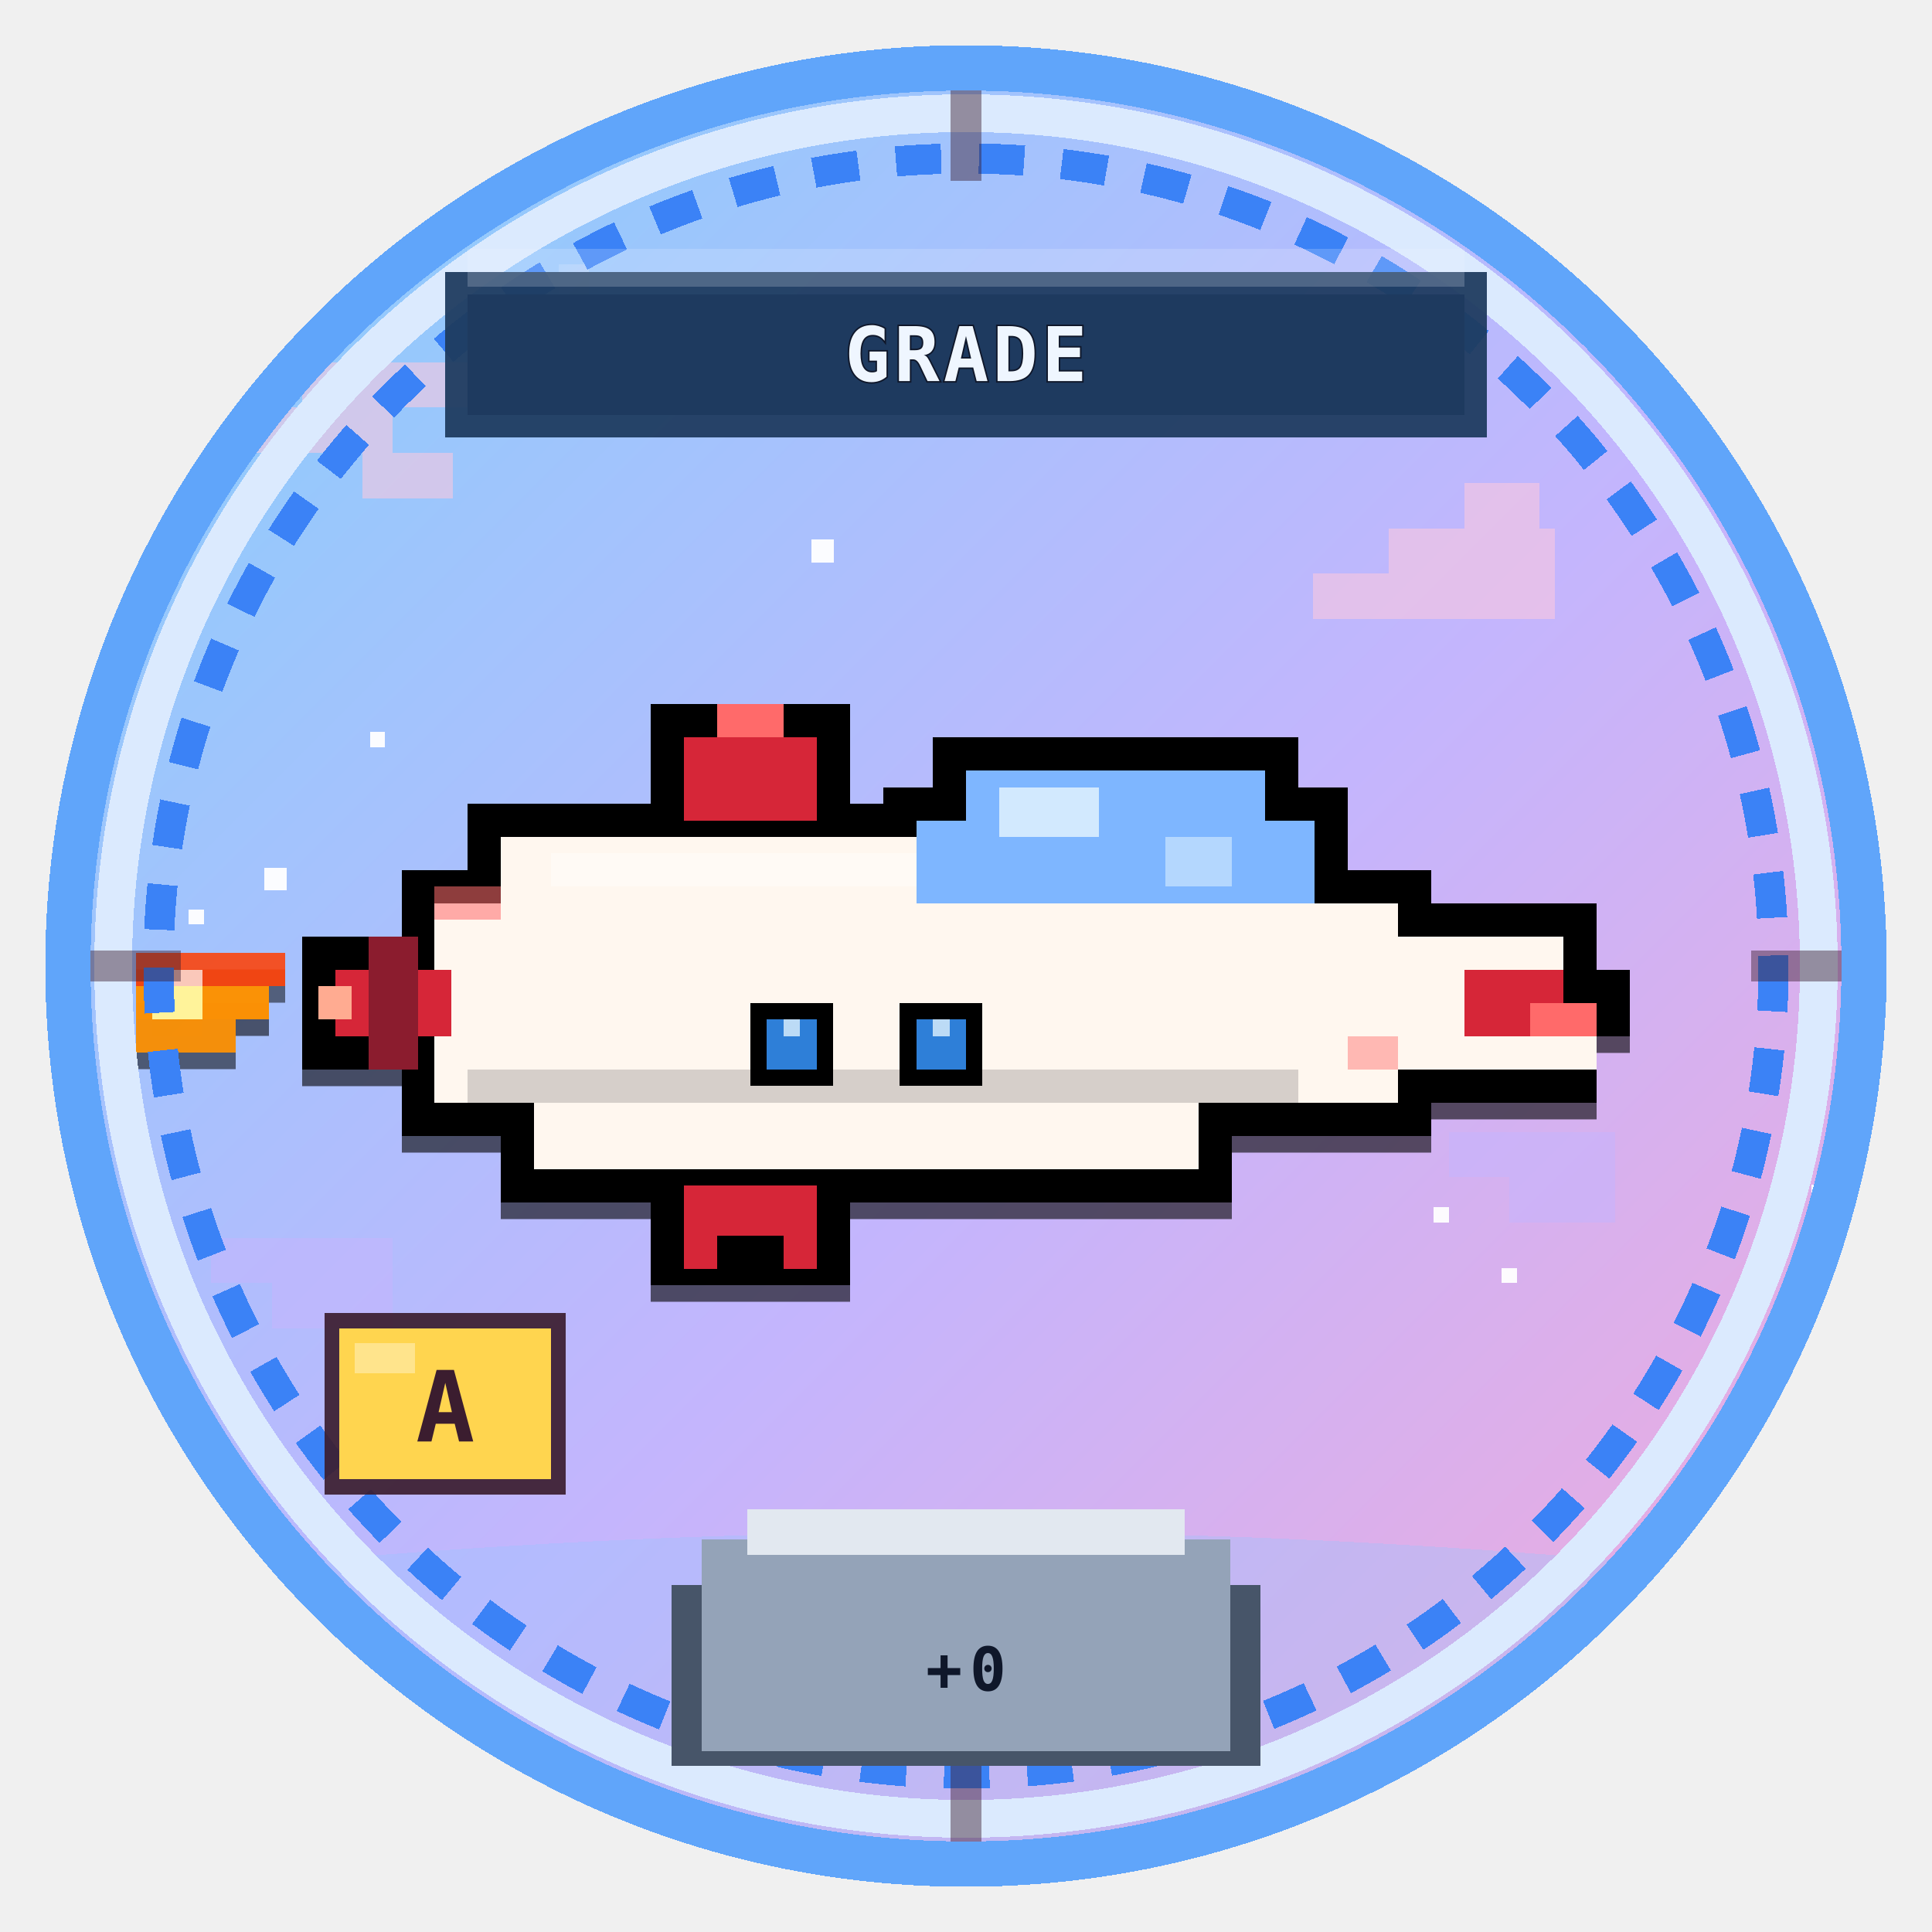
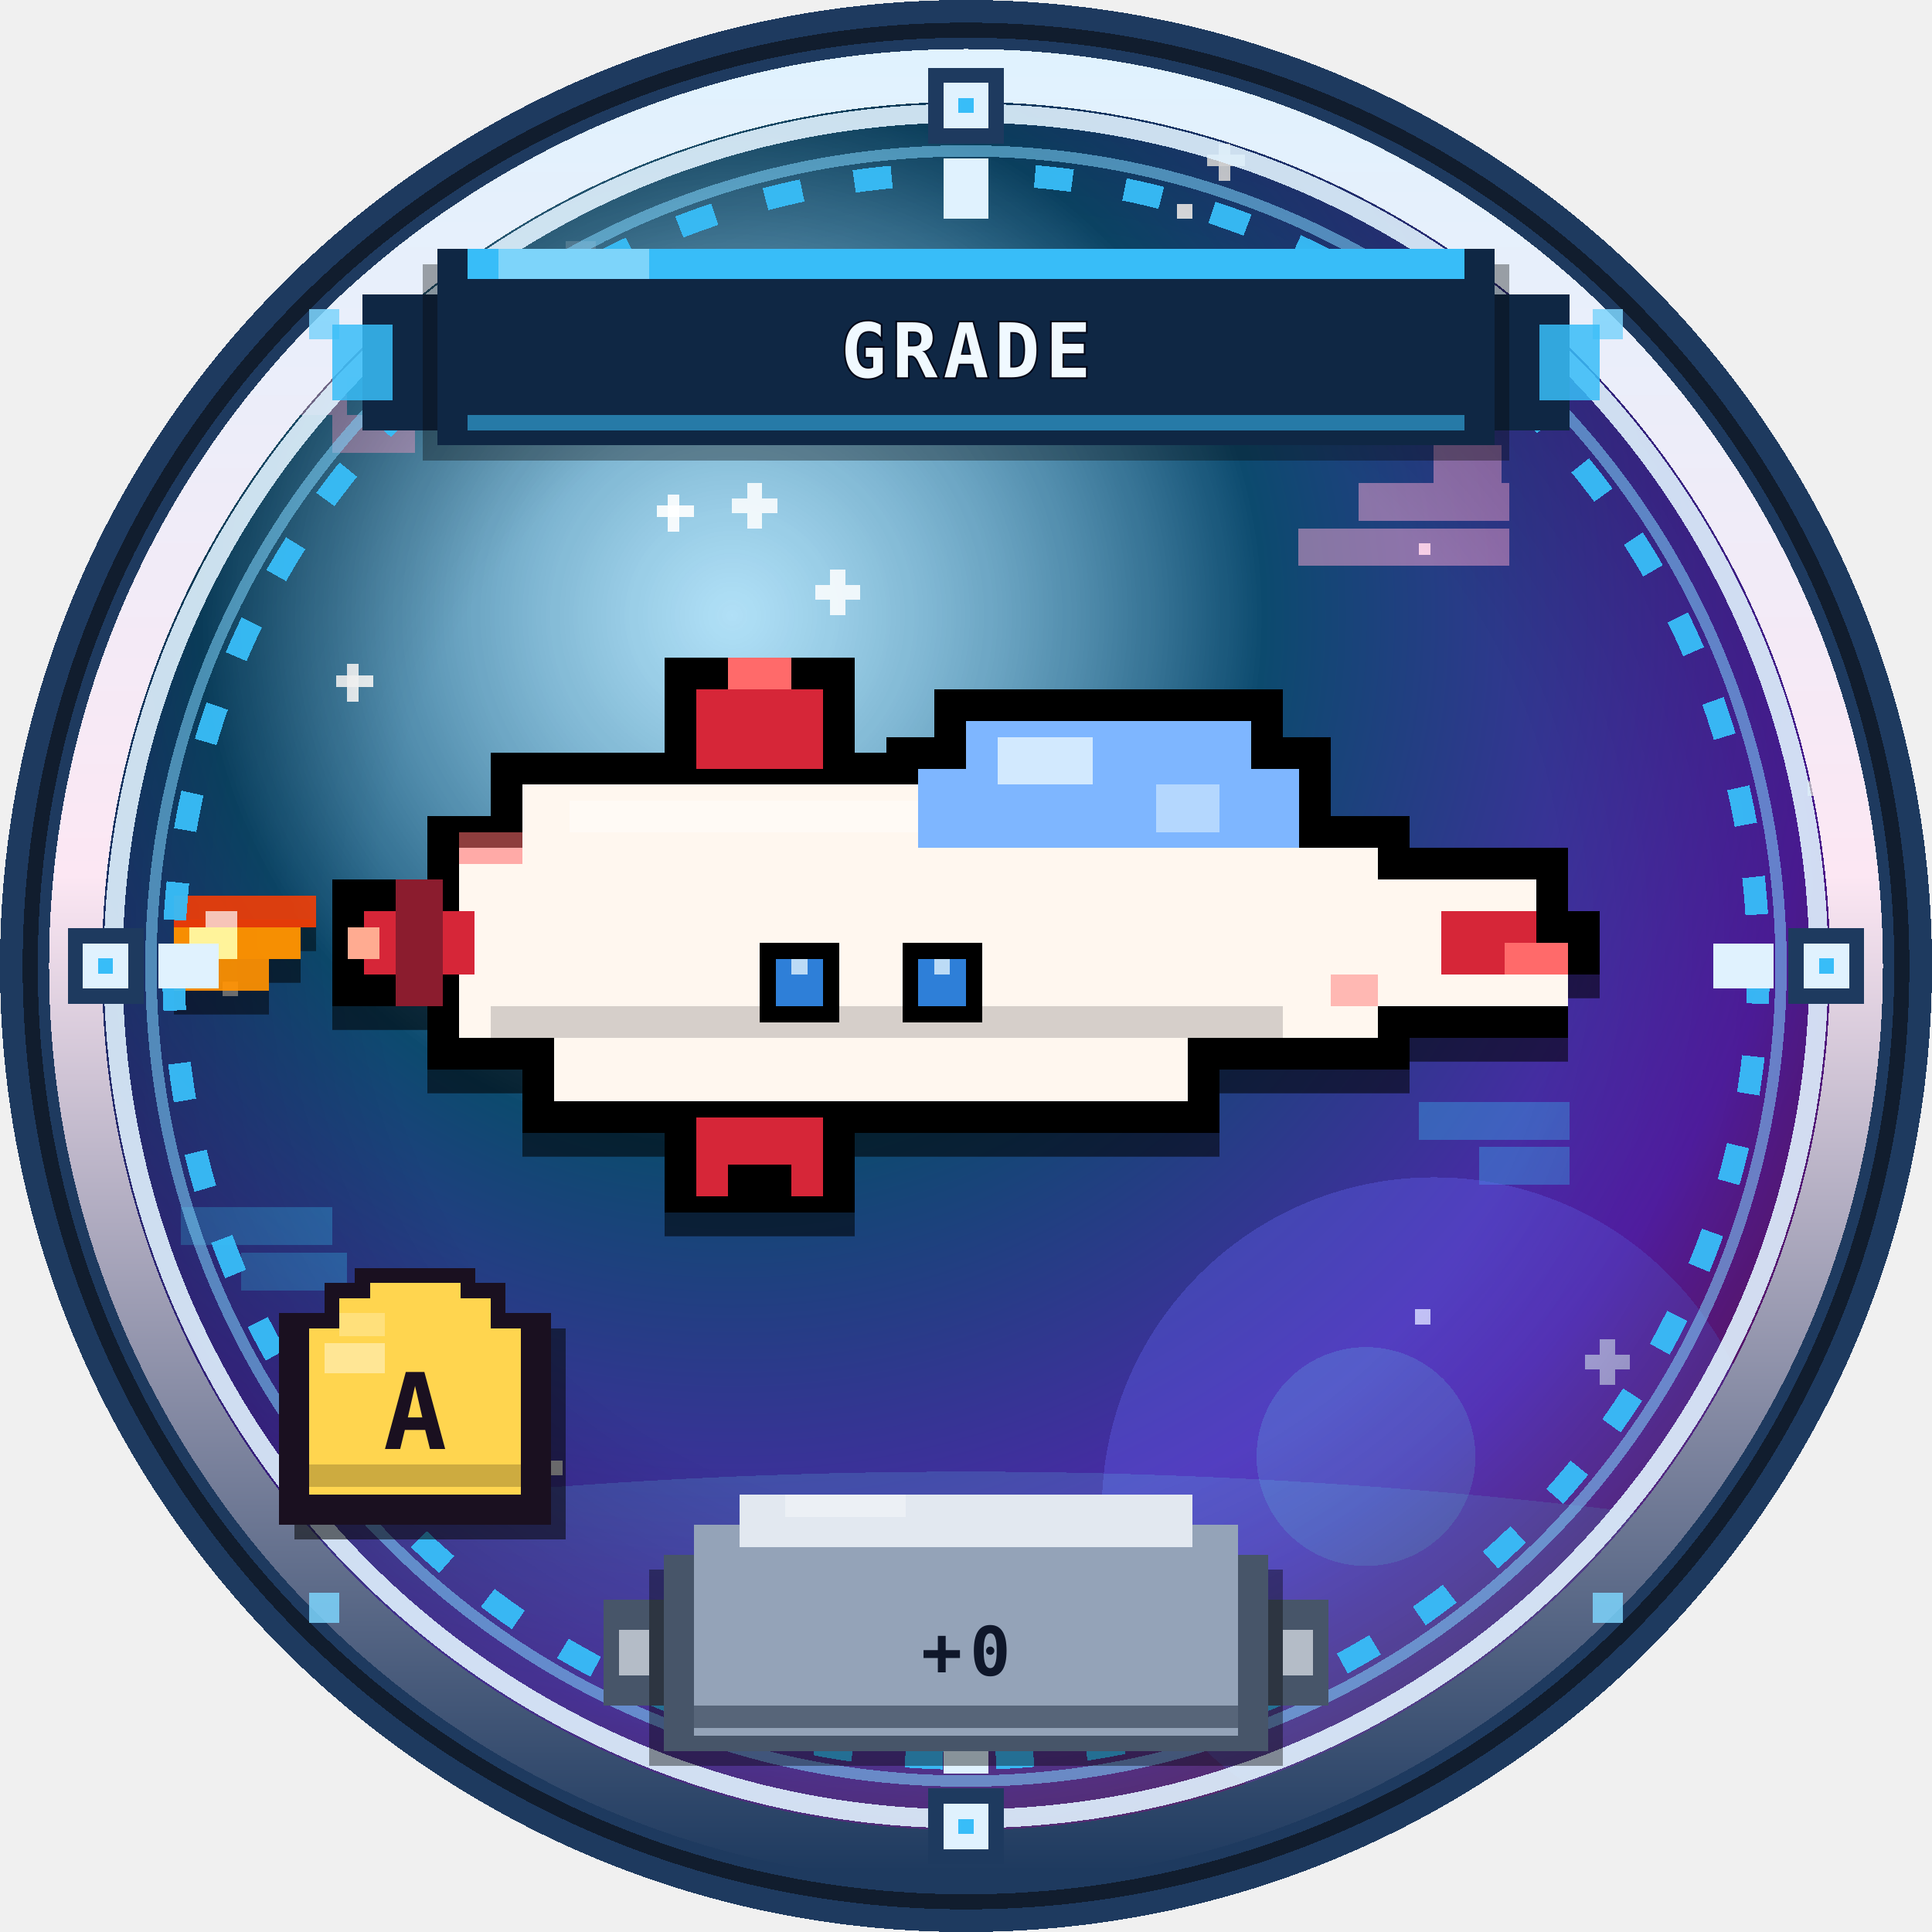
<svg xmlns="http://www.w3.org/2000/svg" viewBox="0 0 512 512" class="w-full h-full" shape-rendering="crispEdges">
  <defs>
-     <linearGradient id="bg_badge_65" x1="0%" y1="0%" x2="100%" y2="100%">
-       <stop offset="0%" stop-color="#7dd3fc" />
-       <stop offset="55%" stop-color="#c4b5fd" />
-       <stop offset="100%" stop-color="#f9a8d4" />
-     </linearGradient>
+     <radialGradient id="bg_badge_65" cx="38%" cy="32%" r="78%">
+       <stop offset="0%" stop-color="#7dd3fc" stop-opacity="0.55" />
+       <stop offset="35%" stop-color="#0c4a6e" />
+       <stop offset="72%" stop-color="#5b21b6" />
+       <stop offset="100%" stop-color="#9d174d" />
+     </radialGradient>
    <linearGradient id="hull_badge_65" x1="0%" y1="0%" x2="100%" y2="0%">
      <stop offset="0%" stop-color="#e0e0e0" />
      <stop offset="50%" stop-color="#ffffff" />
      <stop offset="100%" stop-color="#d0d0d0" />
    </linearGradient>
    <linearGradient id="frame_badge_65" x1="0%" y1="0%" x2="100%" y2="100%">
      <stop offset="0%" stop-color="#e0f2fe" />
      <stop offset="50%" stop-color="#fce7f3" />
      <stop offset="100%" stop-color="#fef9c3" />
    </linearGradient>
+     <linearGradient id="rim_badge_65" x1="0%" y1="0%" x2="0%" y2="100%">
+       <stop offset="0%" stop-color="#e0f2fe" />
+       <stop offset="45%" stop-color="#fce7f3" />
+       <stop offset="100%" stop-color="#1e3a5f" />
+     </linearGradient>
+     <radialGradient id="vignette_badge_65" cx="50%" cy="48%" r="55%">
+       <stop offset="55%" stop-color="#000000" stop-opacity="0" />
+       <stop offset="100%" stop-color="#000000" stop-opacity="0.42" />
+     </radialGradient>
    <filter id="shadow_badge_65" x="-50%" y="-50%" width="200%" height="200%">
-       <feDropShadow dx="0" dy="4" stdDeviation="0" flood-color="#000" flood-opacity="0.6" />
+       <feDropShadow dx="0" dy="6" stdDeviation="0" flood-color="#000" flood-opacity="0.55" />
    </filter>
    <filter id="glow_badge_65">
-       <feGaussianBlur stdDeviation="1" result="blur" />
+       <feGaussianBlur stdDeviation="1.2" result="blur" />
      <feComposite in="SourceGraphic" in2="blur" operator="over" />
    </filter>
    <filter id="text_glow_badge_65" x="-50%" y="-50%" width="200%" height="200%">
      <feGaussianBlur stdDeviation="2" result="blur" />
      <feMerge>
        <feMergeNode in="blur" />
        <feMergeNode in="SourceGraphic" />
      </feMerge>
    </filter>
    <clipPath id="clip_badge_65">
-       <circle cx="256" cy="256" r="240" />
+       <circle cx="256" cy="256" r="236" />
    </clipPath>
  </defs>
  <g clip-path="url(#clip_badge_65)">
    <rect width="512" height="512" fill="url(#bg_badge_65)" />
-     <g fill="#ffffff" fill-opacity="0.95" shape-rendering="crispEdges">
-       <rect x="215" y="143" width="6" height="6" />
-       <rect x="229" y="230" width="4" height="4" />
-       <rect x="178" y="270" width="6" height="6" />
-       <rect x="50" y="241" width="4" height="4" />
-       <rect x="330" y="264" width="4" height="4" />
-       <rect x="70" y="230" width="6" height="6" />
-       <rect x="398" y="336" width="4" height="4" />
-       <rect x="184" y="247" width="4" height="4" />
-       <rect x="126" y="371" width="4" height="4" />
-       <rect x="207" y="211" width="4" height="4" />
-       <rect x="380" y="320" width="4" height="4" />
-       <rect x="480" y="314" width="4" height="4" />
-       <rect x="98" y="194" width="4" height="4" />
-       <rect x="437" y="43" width="6" height="6" />
+     <g fill="#ffffff" shape-rendering="crispEdges">
+       <rect x="220" y="151" width="4" height="4" fill-opacity="0.85" />
+       <rect x="216" y="155" width="12" height="4" fill-opacity="0.85" />
+       <rect x="220" y="159" width="4" height="4" fill-opacity="0.85" />
+       <rect x="230" y="250" width="10" height="3" fill-opacity="0.9" />
+       <rect x="233" y="247" width="3" height="10" fill-opacity="0.9" />
+       <rect x="185" y="291" width="4" height="4" fill-opacity="0.85" />
+       <rect x="181" y="295" width="12" height="4" fill-opacity="0.85" />
+       <rect x="185" y="299" width="4" height="4" fill-opacity="0.85" />
+       <rect x="59" y="260" width="4" height="4" fill-opacity="0.95" />
+       <rect x="312" y="54" width="4" height="4" fill-opacity="0.95" />
+       <rect x="424" y="355" width="4" height="4" fill-opacity="0.85" />
+       <rect x="420" y="359" width="12" height="4" fill-opacity="0.85" />
+       <rect x="424" y="363" width="4" height="4" fill-opacity="0.85" />
+       <rect x="89" y="179" width="10" height="3" fill-opacity="0.9" />
+       <rect x="92" y="176" width="3" height="10" fill-opacity="0.9" />
+       <rect x="198" y="128" width="4" height="4" fill-opacity="0.85" />
+       <rect x="194" y="132" width="12" height="4" fill-opacity="0.85" />
+       <rect x="198" y="136" width="4" height="4" fill-opacity="0.85" />
+       <rect x="318" y="195" width="4" height="4" fill-opacity="0.95" />
+       <rect x="375" y="347" width="4" height="4" fill-opacity="0.95" />
+       <rect x="376" y="144" width="3" height="3" fill-opacity="0.95" />
+       <rect x="145" y="387" width="4" height="4" fill-opacity="0.95" />
+       <rect x="100" y="360" width="3" height="3" fill-opacity="0.95" />
+       <rect x="483" y="203" width="4" height="4" fill-opacity="0.85" />
+       <rect x="479" y="207" width="12" height="4" fill-opacity="0.85" />
+       <rect x="483" y="211" width="4" height="4" fill-opacity="0.85" />
+       <rect x="174" y="134" width="10" height="3" fill-opacity="0.9" />
+       <rect x="177" y="131" width="3" height="10" fill-opacity="0.9" />
+       <rect x="115" y="269" width="10" height="3" fill-opacity="0.9" />
+       <rect x="118" y="266" width="3" height="10" fill-opacity="0.9" />
+       <rect x="320" y="41" width="10" height="3" fill-opacity="0.9" />
+       <rect x="323" y="38" width="3" height="10" fill-opacity="0.9" />
+       <rect x="153" y="217" width="4" height="4" fill-opacity="0.85" />
+       <rect x="149" y="221" width="12" height="4" fill-opacity="0.85" />
+       <rect x="153" y="225" width="4" height="4" fill-opacity="0.85" />
    </g>
-     <g opacity="0.55" shape-rendering="crispEdges">
-       <g fill="#ffc8dd">
-         <rect x="64" y="108" width="40" height="12" />
-         <rect x="80" y="96" width="48" height="12" />
-         <rect x="96" y="120" width="24" height="12" />
-         <rect x="368" y="140" width="44" height="12" />
-         <rect x="348" y="152" width="64" height="12" />
-         <rect x="388" y="128" width="20" height="12" />
+     <g opacity="0.5" shape-rendering="crispEdges">
+       <g fill="#f9a8d4">
+         <rect x="56" y="100" width="36" height="10" />
+         <rect x="72" y="90" width="44" height="10" />
+         <rect x="88" y="110" width="22" height="10" />
+         <rect x="360" y="128" width="40" height="10" />
+         <rect x="344" y="140" width="56" height="10" />
+         <rect x="380" y="118" width="18" height="10" />
      </g>
-       <g fill="#c4b5fd">
-         <rect x="56" y="328" width="48" height="12" />
-         <rect x="72" y="340" width="32" height="12" />
-         <rect x="384" y="300" width="44" height="12" />
-         <rect x="400" y="312" width="28" height="12" />
+       <g fill="#38bdf8" opacity="0.7">
+         <rect x="48" y="320" width="40" height="10" />
+         <rect x="64" y="332" width="28" height="10" />
+         <rect x="376" y="292" width="40" height="10" />
+         <rect x="392" y="304" width="24" height="10" />
      </g>
-       <g fill="url(#frame_badge_65)" opacity="0.4">
-         <rect x="148" y="70" width="8" height="8" />
-         <rect x="356" y="88" width="8" height="8" />
-         <rect x="112" y="268" width="8" height="8" />
-         <rect x="300" y="240" width="8" height="8" />
+       <g fill="url(#frame_badge_65)" opacity="0.45">
+         <rect x="150" y="64" width="8" height="8" />
+         <rect x="348" y="84" width="8" height="8" />
+         <rect x="120" y="250" width="8" height="8" />
+         <rect x="300" y="230" width="8" height="8" />
+         <rect x="200" y="300" width="6" height="6" />
      </g>
    </g>
-     <path d="M-100 438 Q256 374 612 438 V512 H-100 Z" fill="#93c5fd" fill-opacity="0.32" />
-   </g>
-   <g transform="translate(256, 268) scale(1.1)" filter="url(#shadow_badge_65)">
+     <circle cx="380" cy="400" r="88" fill="#6366f1" fill-opacity="0.35" />
+     <circle cx="362" cy="386" r="29" fill="#67e8f9" fill-opacity="0.18" />
+     <path d="M-40 420 Q256 360 552 420 V520 H-40 Z" fill="#67e8f9" fill-opacity="0.16" />
+     <rect width="512" height="512" fill="url(#vignette_badge_65)" />
+   </g>
+   <g transform="translate(256, 252) scale(1.05)" filter="url(#shadow_badge_65)">
    <g transform="translate(20, -2)" shape-rendering="crispEdges">
      <rect x="-140" y="-48" width="200" height="16" fill="#050505" />
      <rect x="-156" y="-32" width="248" height="64" fill="#050505" />
      <rect x="-132" y="32" width="176" height="16" fill="#050505" />
      <rect x="92" y="-24" width="40" height="48" fill="#050505" />
      <rect x="124" y="-8" width="16" height="16" fill="#050505" />
      <rect x="-180" y="-16" width="28" height="32" fill="#050505" />
      <rect x="-96" y="-72" width="48" height="28" fill="#050505" />
      <rect x="-96" y="40" width="48" height="28" fill="#050505" />
      <rect x="-28" y="-64" width="88" height="20" fill="#050505" />
      <rect x="-40" y="-52" width="112" height="28" fill="#050505" />
      <rect x="-132" y="-40" width="184" height="16" fill="#fff7ef" />
      <rect x="-148" y="-24" width="232" height="48" fill="#fff7ef" />
      <rect x="-124" y="24" width="160" height="16" fill="#fff7ef" />
      <rect x="84" y="-16" width="40" height="32" fill="#fff7ef" />
      <rect x="116" y="0" width="16" height="16" fill="#fff7ef" />
      <rect x="-140" y="16" width="200" height="8" fill="#1a1a22" opacity="0.18" />
      <rect x="-120" y="-36" width="140" height="8" fill="#ffffff" opacity="0.35" />
      <rect x="-88" y="-64" width="32" height="20" fill="#d62839" />
      <rect x="-80" y="-72" width="16" height="8" fill="#ff6b6b" />
      <rect x="-88" y="44" width="32" height="20" fill="#d62839" />
      <rect x="-80" y="56" width="16" height="8" fill="#050505" />
      <rect x="100" y="-8" width="24" height="16" fill="#d62839" />
      <rect x="116" y="0" width="16" height="8" fill="#ff6b6b" />
      <rect x="-172" y="-8" width="28" height="16" fill="#d62839" />
      <rect x="-164" y="-16" width="12" height="32" fill="#8b1e2d" />
      <rect x="-176" y="-4" width="8" height="8" fill="#ffab91" />
      <rect x="-20" y="-56" width="72" height="16" fill="#7eb6ff" />
      <rect x="-32" y="-44" width="96" height="20" fill="#7eb6ff" />
      <rect x="-12" y="-52" width="24" height="12" fill="#e0f2fe" opacity="0.85" />
      <rect x="28" y="-40" width="16" height="12" fill="#e0f2fe" opacity="0.55" />
      <rect x="-72" y="0" width="20" height="20" fill="#050505" />
      <rect x="-68" y="4" width="12" height="12" fill="#2f7fd8" />
      <rect x="-64" y="4" width="4" height="4" fill="#e0f2fe" opacity="0.8" />
      <rect x="-36" y="0" width="20" height="20" fill="#050505" />
      <rect x="-32" y="4" width="12" height="12" fill="#2f7fd8" />
      <rect x="-28" y="4" width="4" height="4" fill="#e0f2fe" opacity="0.8" />
      <rect x="-148" y="-28" width="16" height="8" fill="#ff6b6b" opacity="0.55" />
      <rect x="72" y="8" width="12" height="8" fill="#ff6b6b" opacity="0.45" />
      <rect x="-220" y="-12" width="36" height="8" fill="#ff3d00" opacity="0.85" />
      <rect x="-220" y="-4" width="32" height="8" fill="#ff9100" opacity="0.95" />
      <rect x="-220" y="4" width="24" height="8" fill="#ff9100" opacity="0.9" />
      <rect x="-216" y="-4" width="12" height="8" fill="#fff59d" opacity="0.98" />
      <rect x="-212" y="-8" width="8" height="4" fill="#ffffff" opacity="0.7" />
    </g>
  </g>
-   <g shape-rendering="crispEdges">
-     <circle cx="256" cy="256" r="238" fill="none" stroke="#60a5fa" stroke-width="12" />
-     <circle cx="256" cy="256" r="226" fill="none" stroke="#dbeafe" stroke-width="10" />
-     <circle cx="256" cy="256" r="214" fill="none" stroke="#3b82f6" stroke-width="8" stroke-dasharray="12 10" />
-     <path d="M256 24 V48 M488 256 H464 M256 488 V464 M24 256 H48" stroke="#3b1d2f" stroke-width="8" opacity="0.45" />
+   <g shape-rendering="crispEdges" id="frame_badge_65_chrome">
+     <circle cx="256" cy="256" r="248" fill="none" stroke="#1e3a5f" stroke-width="16" />
+     <circle cx="256" cy="256" r="248" fill="none" stroke="#050505" stroke-width="4" opacity="0.55" />
+     <circle cx="256" cy="256" r="236" fill="none" stroke="url(#rim_badge_65)" stroke-width="14" />
+     <circle cx="256" cy="256" r="226" fill="none" stroke="#e0f2fe" stroke-width="5" opacity="0.9" />
+     <circle cx="256" cy="256" r="216" fill="none" stroke="#7dd3fc" stroke-width="3" opacity="0.55" />
+     <circle cx="256" cy="256" r="210" fill="none" stroke="#38bdf8" stroke-width="6" stroke-dasharray="10 14" opacity="0.95" />
+     <rect x="250" y="42" width="12" height="16" fill="#e0f2fe" />
+     <rect x="250" y="454" width="12" height="16" fill="#e0f2fe" />
+     <rect x="42" y="250" width="16" height="12" fill="#e0f2fe" />
+     <rect x="454" y="250" width="16" height="12" fill="#e0f2fe" />
+     <rect x="246" y="18" width="20" height="20" fill="#1e3a5f" />
+     <rect x="250" y="22" width="12" height="12" fill="#e0f2fe" />
+     <rect x="254" y="26" width="4" height="4" fill="#38bdf8" />
+     <rect x="474" y="246" width="20" height="20" fill="#1e3a5f" />
+     <rect x="478" y="250" width="12" height="12" fill="#e0f2fe" />
+     <rect x="482" y="254" width="4" height="4" fill="#38bdf8" />
+     <rect x="246" y="474" width="20" height="20" fill="#1e3a5f" />
+     <rect x="250" y="478" width="12" height="12" fill="#e0f2fe" />
+     <rect x="254" y="482" width="4" height="4" fill="#38bdf8" />
+     <rect x="18" y="246" width="20" height="20" fill="#1e3a5f" />
+     <rect x="22" y="250" width="12" height="12" fill="#e0f2fe" />
+     <rect x="26" y="254" width="4" height="4" fill="#38bdf8" />
+     <rect x="82" y="82" width="8" height="8" fill="#7dd3fc" opacity="0.85" />
+     <rect x="422" y="82" width="8" height="8" fill="#7dd3fc" opacity="0.85" />
+     <rect x="82" y="422" width="8" height="8" fill="#7dd3fc" opacity="0.85" />
+     <rect x="422" y="422" width="8" height="8" fill="#7dd3fc" opacity="0.85" />
  </g>
  <g shape-rendering="crispEdges" id="name_badge_65">
-     <rect x="118" y="72" width="276" height="44" fill="#1e3a5f" opacity="0.94" />
-     <rect x="124" y="66" width="264" height="10" fill="#eff6ff" opacity="0.2" />
-     <rect x="124" y="78" width="264" height="32" fill="#1e3a5f" />
-     <text x="256" y="101" font-family="Galmuri11, monospace" font-size="20" font-weight="bold" fill="#eff6ff" stroke="#0f172a" stroke-width="0.8" paint-order="stroke" text-anchor="middle" letter-spacing="1">GRADE</text>
+     <rect x="96" y="78" width="20" height="36" fill="#0f2744" />
+     <rect x="396" y="78" width="20" height="36" fill="#0f2744" />
+     <rect x="88" y="86" width="16" height="20" fill="#38bdf8" opacity="0.85" />
+     <rect x="408" y="86" width="16" height="20" fill="#38bdf8" opacity="0.85" />
+     <rect x="112" y="70" width="288" height="52" fill="#050505" opacity="0.35" />
+     <rect x="116" y="66" width="280" height="52" fill="#0f2744" />
+     <rect x="124" y="74" width="264" height="36" fill="#0f2744" />
+     <rect x="124" y="66" width="264" height="8" fill="#38bdf8" />
+     <rect x="132" y="66" width="40" height="8" fill="#ffffff" opacity="0.35" />
+     <rect x="124" y="110" width="264" height="4" fill="#38bdf8" opacity="0.55" />
+     <text x="256" y="100" font-family="Galmuri11, monospace" font-size="20" font-weight="bold" fill="#f0f9ff" stroke="#020617" stroke-width="0.9" paint-order="stroke" text-anchor="middle" letter-spacing="1.5">GRADE</text>
  </g>
  <g shape-rendering="crispEdges" id="grade_badge_65">
-     <rect x="86" y="348" width="64" height="48" fill="#3b1d2f" opacity="0.92" />
-     <rect x="90" y="352" width="56" height="40" fill="#ffd54f" />
-     <rect x="94" y="356" width="16" height="8" fill="#ffffff" opacity="0.35" />
-     <text x="118" y="382" font-family="Galmuri11, monospace" font-size="26" font-weight="bold" fill="#3b1d2f" text-anchor="middle">A</text>
+     <rect x="78" y="352" width="72" height="56" fill="#050505" opacity="0.55" />
+     <rect x="74" y="348" width="72" height="56" fill="#1a1020" />
+     <rect x="86" y="340" width="48" height="12" fill="#1a1020" />
+     <rect x="94" y="336" width="32" height="8" fill="#1a1020" />
+     <rect x="82" y="352" width="56" height="44" fill="#ffd54f" />
+     <rect x="90" y="344" width="40" height="12" fill="#ffd54f" />
+     <rect x="98" y="340" width="24" height="8" fill="#ffd54f" />
+     <rect x="86" y="356" width="16" height="8" fill="#ffffff" opacity="0.4" />
+     <rect x="90" y="348" width="12" height="6" fill="#ffffff" opacity="0.25" />
+     <rect x="82" y="388" width="56" height="6" fill="#050505" opacity="0.2" />
+     <text x="110" y="384" font-family="Galmuri11, monospace" font-size="28" font-weight="bold" fill="#1a1020" text-anchor="middle">A</text>
  </g>
  <g shape-rendering="crispEdges" id="enhance_badge_65">
-     <rect x="178" y="420" width="156" height="48" fill="#475569" />
-     <rect x="186" y="408" width="140" height="56" fill="#94a3b8" />
-     <rect x="198" y="400" width="116" height="12" fill="#e2e8f0" />
-     <text x="256" y="448" font-family="Galmuri11, monospace" font-size="16" font-weight="bold" fill="#0f172a" text-anchor="middle" letter-spacing="2">+0</text>
+     <rect x="160" y="424" width="16" height="28" fill="#475569" />
+     <rect x="336" y="424" width="16" height="28" fill="#475569" />
+     <rect x="164" y="432" width="8" height="12" fill="#e2e8f0" opacity="0.7" />
+     <rect x="340" y="432" width="8" height="12" fill="#e2e8f0" opacity="0.7" />
+     <rect x="172" y="416" width="168" height="52" fill="#050505" opacity="0.4" />
+     <rect x="176" y="412" width="160" height="52" fill="#475569" />
+     <rect x="184" y="404" width="144" height="56" fill="#94a3b8" />
+     <rect x="196" y="396" width="120" height="14" fill="#e2e8f0" />
+     <rect x="208" y="396" width="32" height="6" fill="#ffffff" opacity="0.35" />
+     <rect x="184" y="452" width="144" height="6" fill="#475569" opacity="0.8" />
+     <text x="256" y="444" font-family="Galmuri11, monospace" font-size="18" font-weight="bold" fill="#0f172a" text-anchor="middle" letter-spacing="2">+0</text>
  </g>
</svg>
